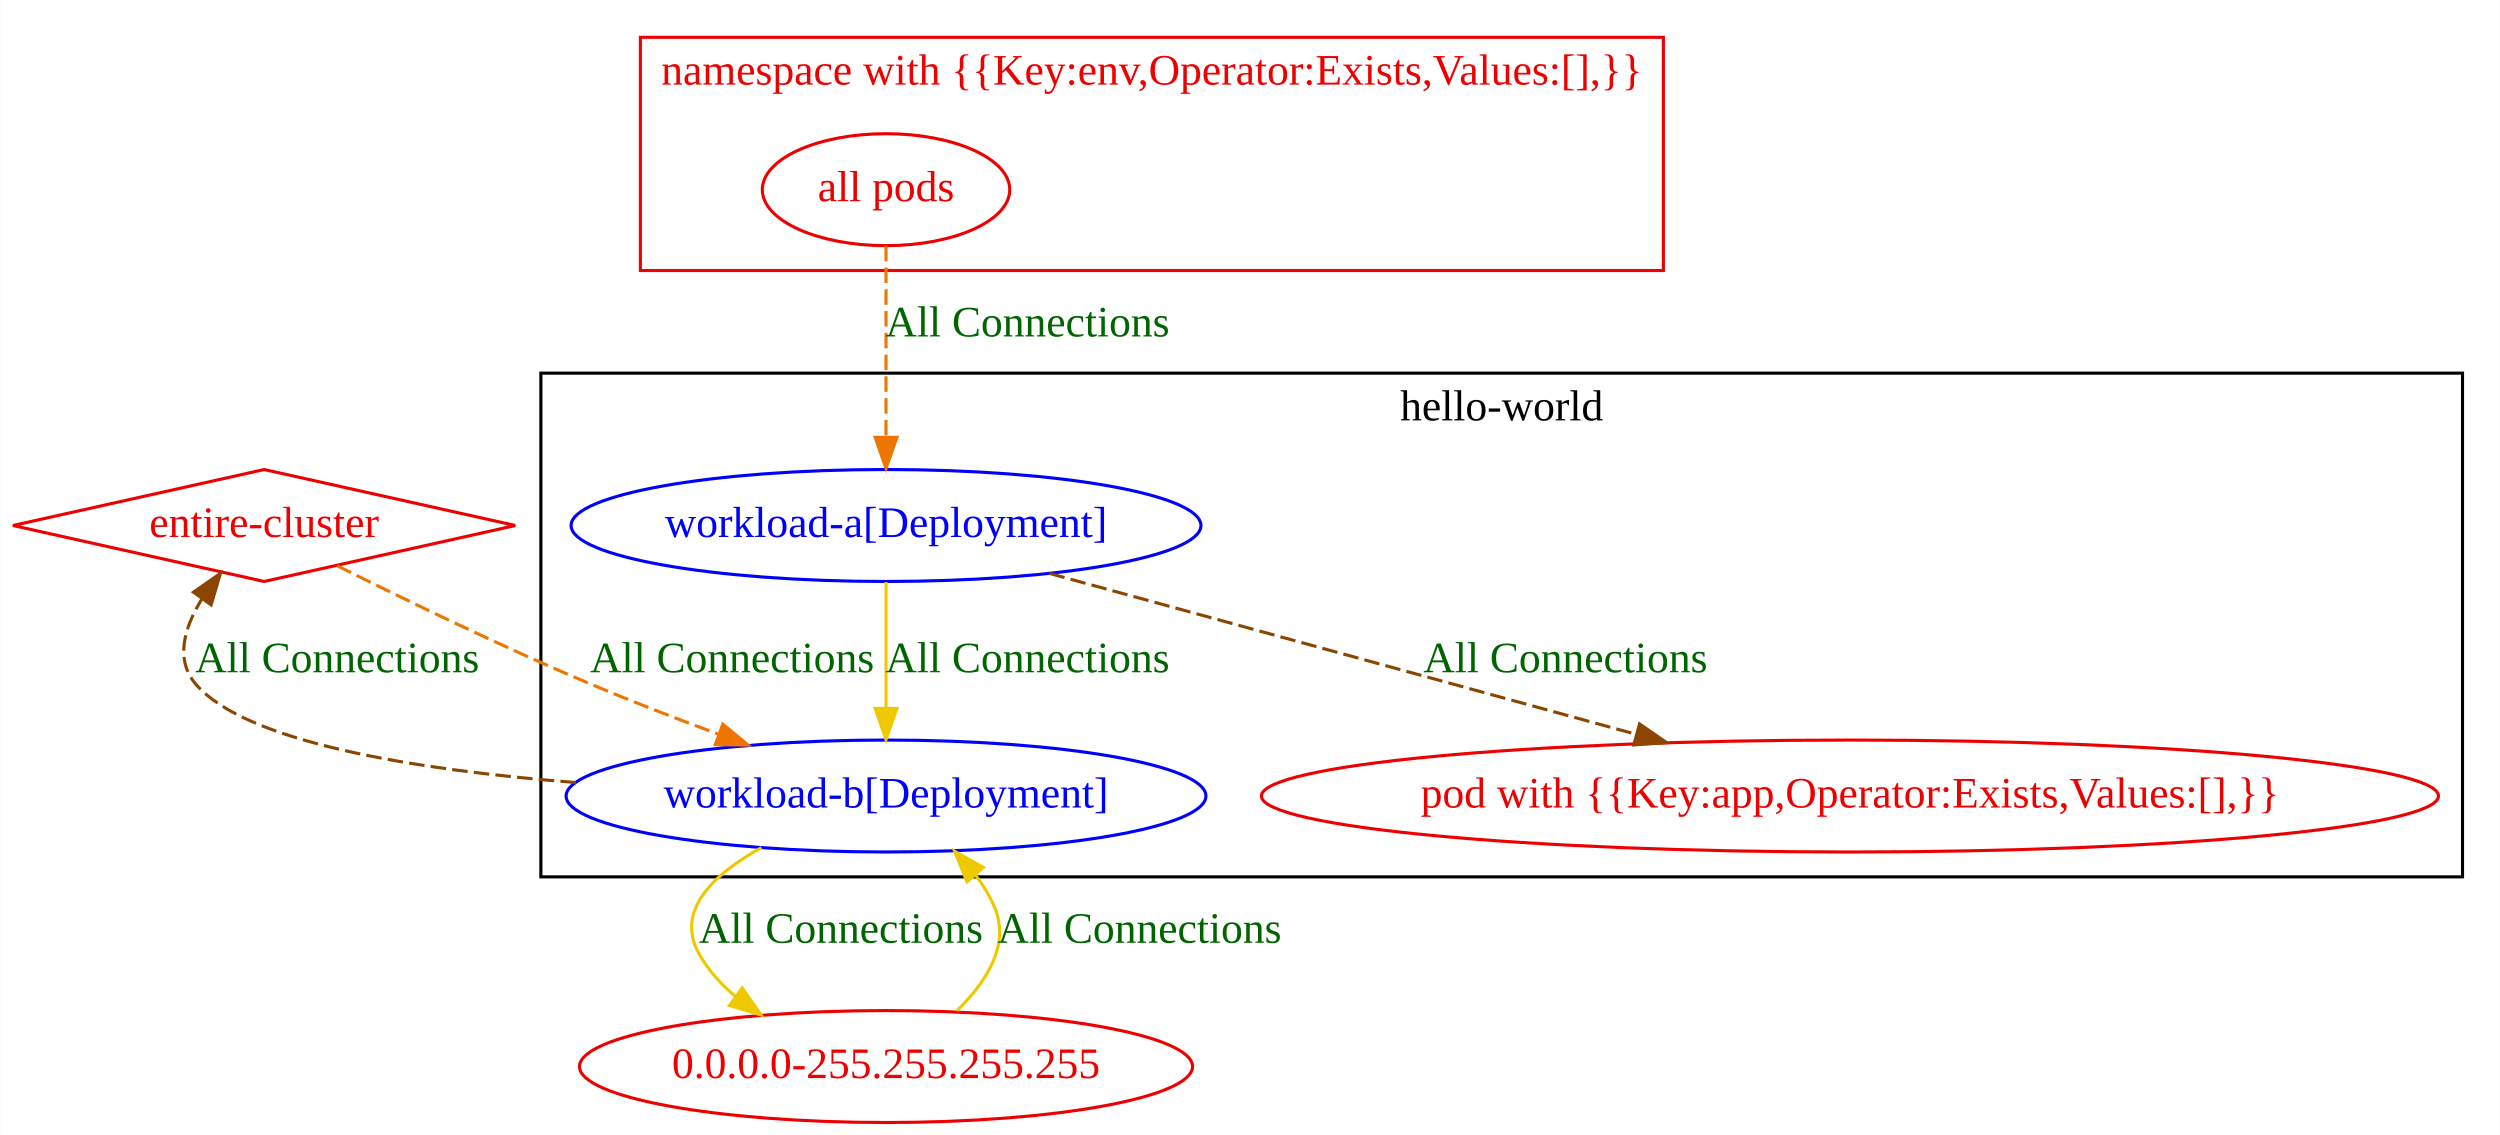
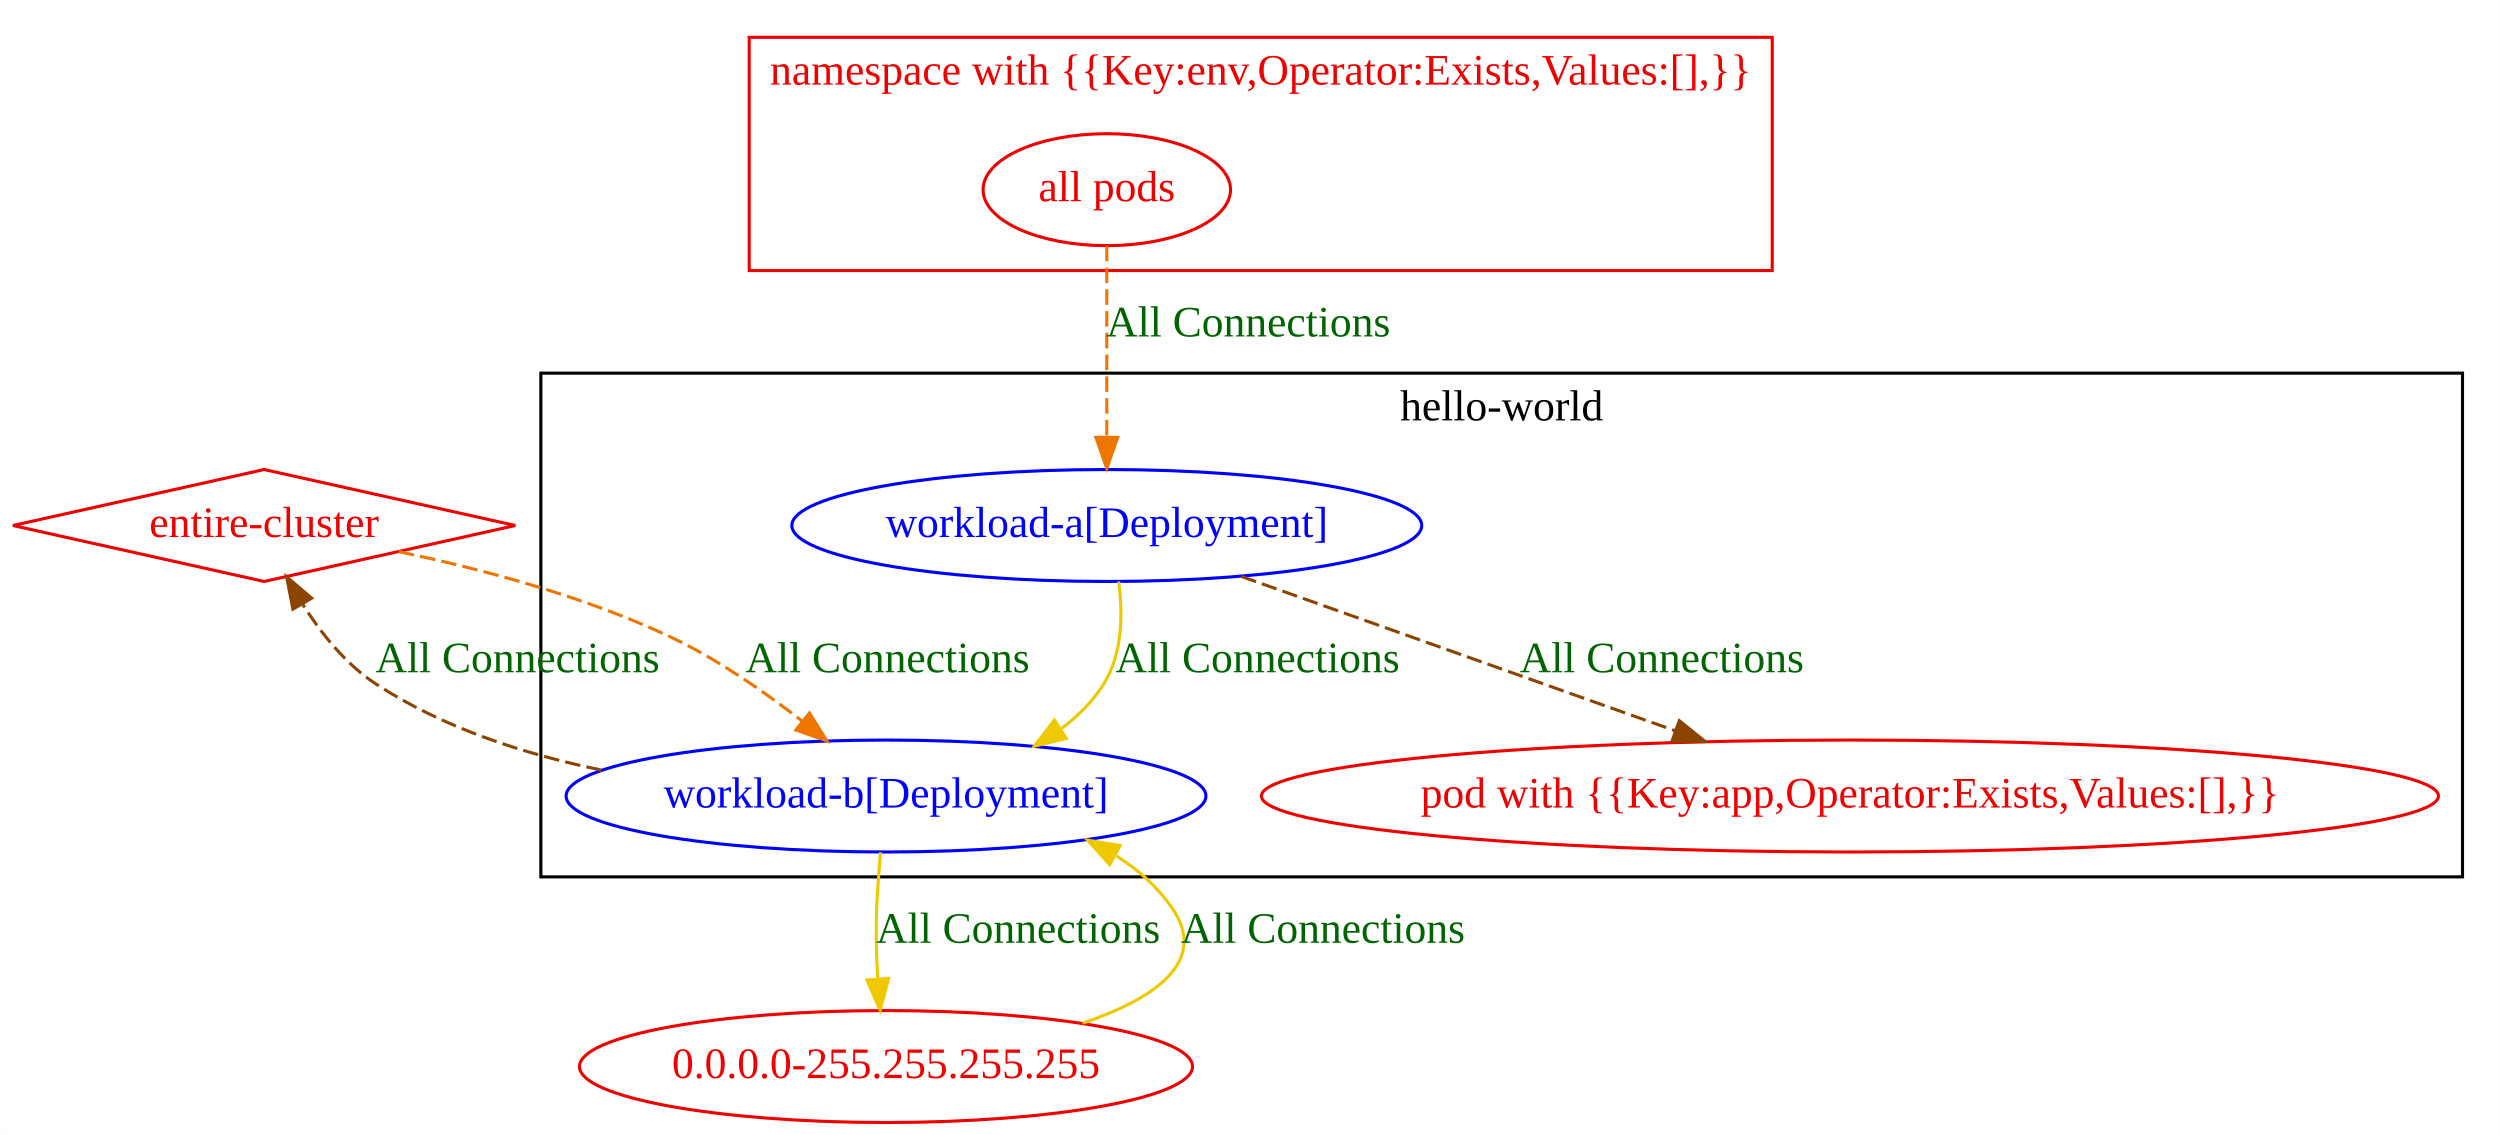
<svg xmlns="http://www.w3.org/2000/svg" width="804pt" height="365pt" viewBox="0.00 0.00 803.89 365.00">
  <g id="graph0" class="graph" transform="scale(1 1) rotate(0) translate(4 361)">
    <polygon fill="white" stroke="transparent" points="-4,4 -4,-361 799.89,-361 799.89,4 -4,4" />
    <g id="clust1" class="cluster">
      <polygon fill="none" stroke="black" points="169.89,-79 169.89,-241 787.89,-241 787.89,-79 169.89,-79" />
      <text text-anchor="middle" x="478.89" y="-225.8" font-family="Times New Roman,serif" font-size="14.00">hello-world</text>
    </g>
    <g id="clust2" class="cluster">
-       <polygon fill="none" stroke="#ee0000" points="201.89,-274 201.89,-349 530.89,-349 530.89,-274 201.89,-274" />
-       <text text-anchor="middle" x="366.39" y="-333.8" font-family="Times New Roman,serif" font-size="14.00" fill="#ee0000">namespace with {{Key:env,Operator:Exists,Values:[],}}</text>
+       <polygon fill="none" stroke="#ee0000" points="236.89,-274 236.89,-349 565.89,-349 565.89,-274 236.89,-274" />
+       <text text-anchor="middle" x="401.39" y="-333.8" font-family="Times New Roman,serif" font-size="14.00" fill="#ee0000">namespace with {{Key:env,Operator:Exists,Values:[],}}</text>
    </g>
    <g id="node1" class="node">
-       <ellipse fill="none" stroke="blue" cx="280.89" cy="-192" rx="101.28" ry="18" />
-       <text text-anchor="middle" x="280.89" y="-188.3" font-family="Times New Roman,serif" font-size="14.00" fill="blue">workload-a[Deployment]</text>
+       <ellipse fill="none" stroke="blue" cx="351.89" cy="-192" rx="101.28" ry="18" />
+       <text text-anchor="middle" x="351.89" y="-188.3" font-family="Times New Roman,serif" font-size="14.00" fill="blue">workload-a[Deployment]</text>
    </g>
    <g id="node2" class="node">
      <ellipse fill="none" stroke="blue" cx="280.89" cy="-105" rx="102.88" ry="18" />
      <text text-anchor="middle" x="280.89" y="-101.3" font-family="Times New Roman,serif" font-size="14.00" fill="blue">workload-b[Deployment]</text>
    </g>
    <g id="edge4" class="edge">
-       <path fill="none" stroke="#eec900" d="M280.89,-173.8C280.89,-162.16 280.89,-146.55 280.89,-133.24" />
-       <polygon fill="#eec900" stroke="#eec900" points="284.39,-133.18 280.89,-123.18 277.39,-133.18 284.39,-133.18" />
-       <text text-anchor="middle" x="326.39" y="-144.8" font-family="Times New Roman,serif" font-size="14.00" fill="darkgreen">All Connections</text>
+       <path fill="none" stroke="#eec900" d="M355.72,-173.99C357.08,-163.68 357.01,-150.69 350.89,-141 347.36,-135.42 342.65,-130.7 337.34,-126.71" />
+       <polygon fill="#eec900" stroke="#eec900" points="338.87,-123.53 328.58,-121.03 335.06,-129.41 338.87,-123.53" />
+       <text text-anchor="middle" x="400.39" y="-144.8" font-family="Times New Roman,serif" font-size="14.00" fill="darkgreen">All Connections</text>
    </g>
    <g id="node3" class="node">
      <ellipse fill="none" stroke="#ee0000" cx="590.89" cy="-105" rx="189.27" ry="18" />
      <text text-anchor="middle" x="590.89" y="-101.3" font-family="Times New Roman,serif" font-size="14.00" fill="#ee0000">pod with {{Key:app,Operator:Exists,Values:[],}}</text>
    </g>
    <g id="edge5" class="edge">
-       <path fill="none" stroke="#8b4500" stroke-dasharray="5,2" d="M333.47,-176.58C385.48,-162.32 465.34,-140.42 522.3,-124.8" />
-       <polygon fill="#8b4500" stroke="#8b4500" points="523.23,-128.18 531.95,-122.16 521.38,-121.43 523.23,-128.18" />
-       <text text-anchor="middle" x="499.39" y="-144.8" font-family="Times New Roman,serif" font-size="14.00" fill="darkgreen">All Connections</text>
+       <path fill="none" stroke="#8b4500" stroke-dasharray="5,2" d="M395.17,-175.61C434.23,-161.71 491.94,-141.19 534.58,-126.03" />
+       <polygon fill="#8b4500" stroke="#8b4500" points="536,-129.23 544.25,-122.59 533.66,-122.64 536,-129.23" />
+       <text text-anchor="middle" x="530.39" y="-144.8" font-family="Times New Roman,serif" font-size="14.00" fill="darkgreen">All Connections</text>
    </g>
    <g id="node5" class="node">
      <ellipse fill="none" stroke="#ee0000" cx="280.89" cy="-18" rx="98.58" ry="18" />
      <text text-anchor="middle" x="280.89" y="-14.3" font-family="Times New Roman,serif" font-size="14.00" fill="#ee0000">0.0.0.0-255.255.255.255</text>
    </g>
    <g id="edge6" class="edge">
-       <path fill="none" stroke="#eec900" d="M240.82,-88.39C225.25,-79.78 212.85,-67.99 220.89,-54 223.85,-48.84 227.9,-44.37 232.5,-40.52" />
-       <polygon fill="#eec900" stroke="#eec900" points="234.64,-43.29 240.69,-34.6 230.53,-37.62 234.64,-43.29" />
-       <text text-anchor="middle" x="266.39" y="-57.8" font-family="Times New Roman,serif" font-size="14.00" fill="darkgreen">All Connections</text>
+       <path fill="none" stroke="#eec900" d="M279.13,-86.93C278.62,-81.23 278.14,-74.85 277.89,-69 277.57,-61.64 277.79,-53.69 278.23,-46.33" />
+       <polygon fill="#eec900" stroke="#eec900" points="281.74,-46.35 278.99,-36.12 274.76,-45.83 281.74,-46.35" />
+       <text text-anchor="middle" x="323.39" y="-57.8" font-family="Times New Roman,serif" font-size="14.00" fill="darkgreen">All Connections</text>
    </g>
    <g id="node6" class="node">
      <polygon fill="none" stroke="#ee0000" points="80.89,-210 0.11,-192 80.89,-174 161.66,-192 80.89,-210" />
      <text text-anchor="middle" x="80.89" y="-188.3" font-family="Times New Roman,serif" font-size="14.00" fill="#ee0000">entire-cluster</text>
    </g>
    <g id="edge7" class="edge">
-       <path fill="none" stroke="#8b4500" stroke-dasharray="5,2" d="M181.15,-109.33C129.96,-113.37 75.02,-122.13 58.89,-141 52.16,-148.87 55.17,-159.11 60.83,-168.28" />
-       <polygon fill="#8b4500" stroke="#8b4500" points="58.16,-170.56 66.84,-176.62 63.84,-166.46 58.16,-170.56" />
-       <text text-anchor="middle" x="104.39" y="-144.8" font-family="Times New Roman,serif" font-size="14.00" fill="darkgreen">All Connections</text>
+       <path fill="none" stroke="#8b4500" stroke-dasharray="5,2" d="M189.41,-113.34C164.42,-118.48 138.34,-126.99 116.89,-141 107.11,-147.38 99.13,-157.41 93.19,-166.81" />
+       <polygon fill="#8b4500" stroke="#8b4500" points="90.14,-165.1 88.12,-175.5 96.18,-168.62 90.14,-165.1" />
+       <text text-anchor="middle" x="162.39" y="-144.8" font-family="Times New Roman,serif" font-size="14.00" fill="darkgreen">All Connections</text>
    </g>
    <g id="node4" class="node">
-       <ellipse fill="none" stroke="#ee0000" cx="280.89" cy="-300" rx="39.79" ry="18" />
-       <text text-anchor="middle" x="280.89" y="-296.3" font-family="Times New Roman,serif" font-size="14.00" fill="#ee0000">all pods</text>
+       <ellipse fill="none" stroke="#ee0000" cx="351.89" cy="-300" rx="39.79" ry="18" />
+       <text text-anchor="middle" x="351.89" y="-296.3" font-family="Times New Roman,serif" font-size="14.00" fill="#ee0000">all pods</text>
    </g>
    <g id="edge2" class="edge">
-       <path fill="none" stroke="#ee7600" stroke-dasharray="5,2" d="M280.89,-281.97C280.89,-265.38 280.89,-239.88 280.89,-220.43" />
-       <polygon fill="#ee7600" stroke="#ee7600" points="284.39,-220.34 280.89,-210.34 277.39,-220.34 284.39,-220.34" />
-       <text text-anchor="middle" x="326.39" y="-252.8" font-family="Times New Roman,serif" font-size="14.00" fill="darkgreen">All Connections</text>
+       <path fill="none" stroke="#ee7600" stroke-dasharray="5,2" d="M351.89,-281.97C351.89,-265.38 351.89,-239.88 351.89,-220.43" />
+       <polygon fill="#ee7600" stroke="#ee7600" points="355.39,-220.34 351.89,-210.34 348.39,-220.34 355.39,-220.34" />
+       <text text-anchor="middle" x="397.39" y="-252.8" font-family="Times New Roman,serif" font-size="14.00" fill="darkgreen">All Connections</text>
    </g>
    <g id="edge1" class="edge">
-       <path fill="none" stroke="#eec900" d="M303.68,-35.94C313.12,-45.14 320.83,-57.06 315.89,-69 314.34,-72.73 312.18,-76.28 309.68,-79.57" />
-       <polygon fill="#eec900" stroke="#eec900" points="306.93,-77.41 302.95,-87.23 312.18,-82.03 306.93,-77.41" />
-       <text text-anchor="middle" x="362.39" y="-57.8" font-family="Times New Roman,serif" font-size="14.00" fill="darkgreen">All Connections</text>
+       <path fill="none" stroke="#eec900" d="M344.08,-31.93C367.09,-39.75 384.86,-51.64 372.89,-69 368.18,-75.83 361.95,-81.32 354.95,-85.75" />
+       <polygon fill="#eec900" stroke="#eec900" points="352.82,-82.92 345.72,-90.8 356.18,-89.07 352.82,-82.92" />
+       <text text-anchor="middle" x="421.39" y="-57.8" font-family="Times New Roman,serif" font-size="14.00" fill="darkgreen">All Connections</text>
    </g>
    <g id="edge3" class="edge">
-       <path fill="none" stroke="#ee7600" stroke-dasharray="5,2" d="M104.38,-179.06C125.47,-168.51 157.42,-152.99 185.89,-141 199.05,-135.45 213.43,-129.9 226.93,-124.91" />
-       <polygon fill="#ee7600" stroke="#ee7600" points="228.39,-128.1 236.57,-121.38 225.98,-121.53 228.39,-128.1" />
-       <text text-anchor="middle" x="231.39" y="-144.8" font-family="Times New Roman,serif" font-size="14.00" fill="darkgreen">All Connections</text>
+       <path fill="none" stroke="#ee7600" stroke-dasharray="5,2" d="M124.17,-183.59C150.39,-178.1 184.04,-169.25 211.89,-156 226.76,-148.93 241.74,-138.55 253.93,-129.08" />
+       <polygon fill="#ee7600" stroke="#ee7600" points="256.26,-131.7 261.88,-122.72 251.89,-126.23 256.26,-131.7" />
+       <text text-anchor="middle" x="281.39" y="-144.8" font-family="Times New Roman,serif" font-size="14.00" fill="darkgreen">All Connections</text>
    </g>
  </g>
</svg>
